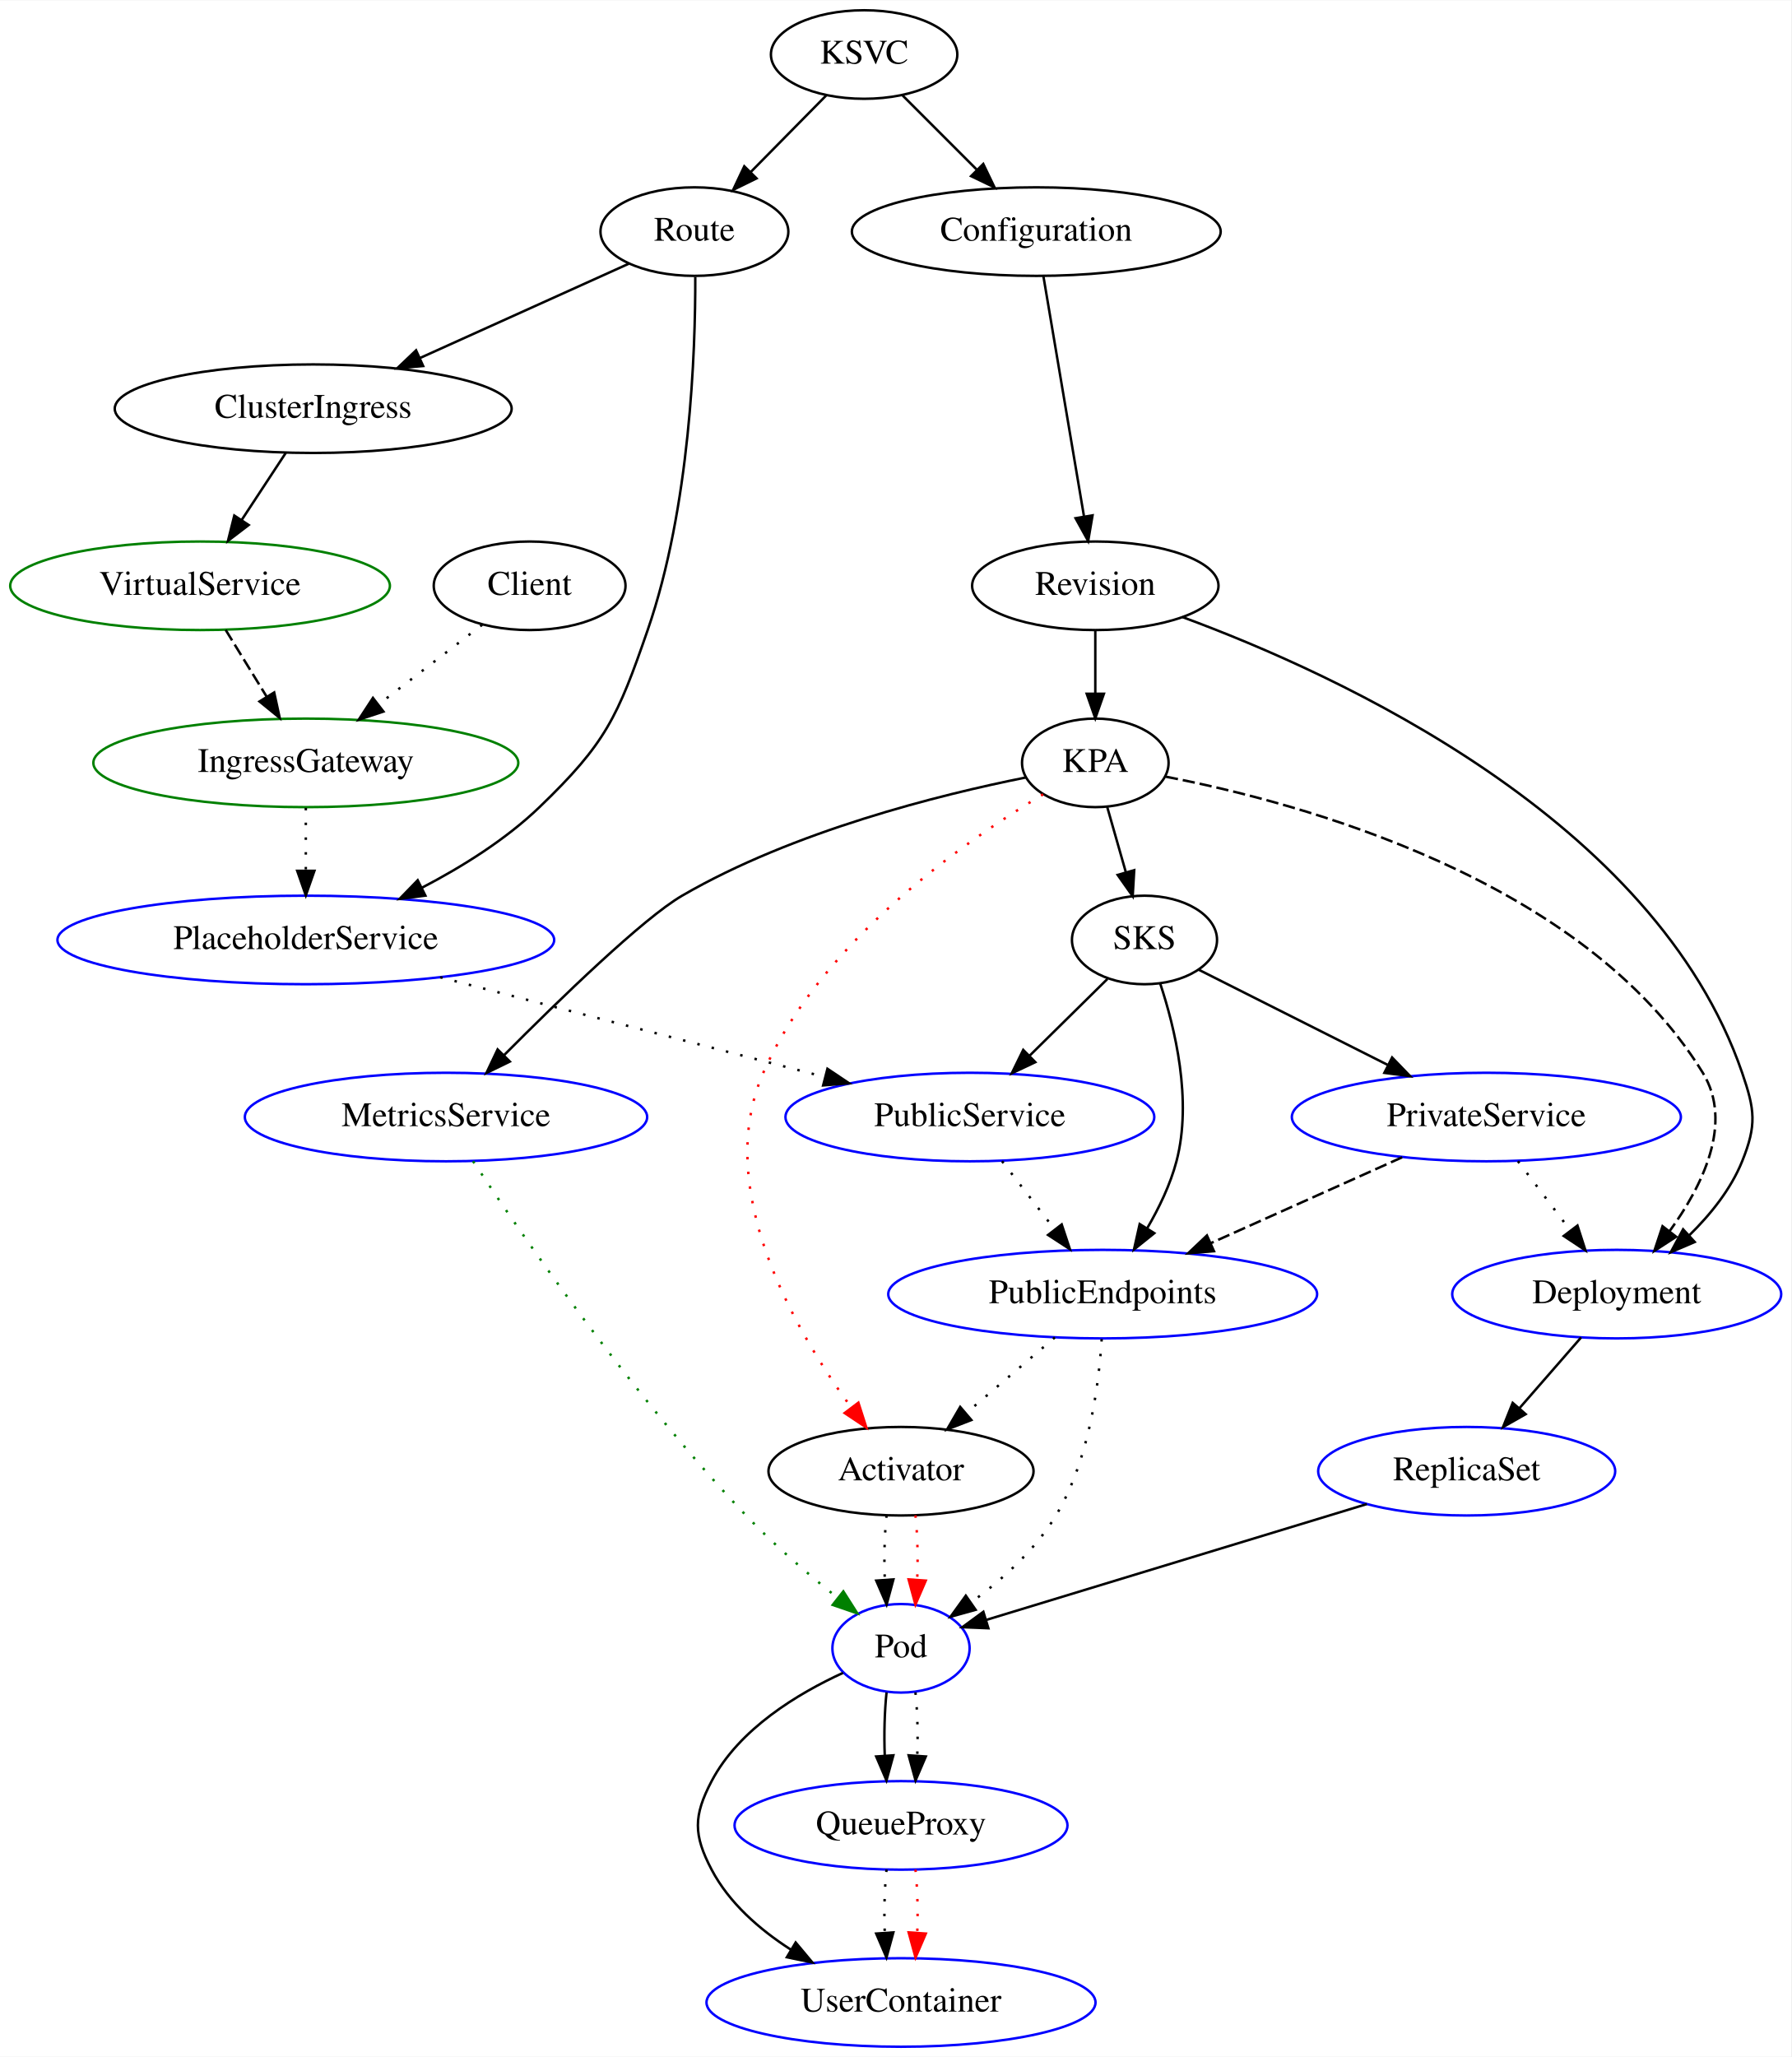
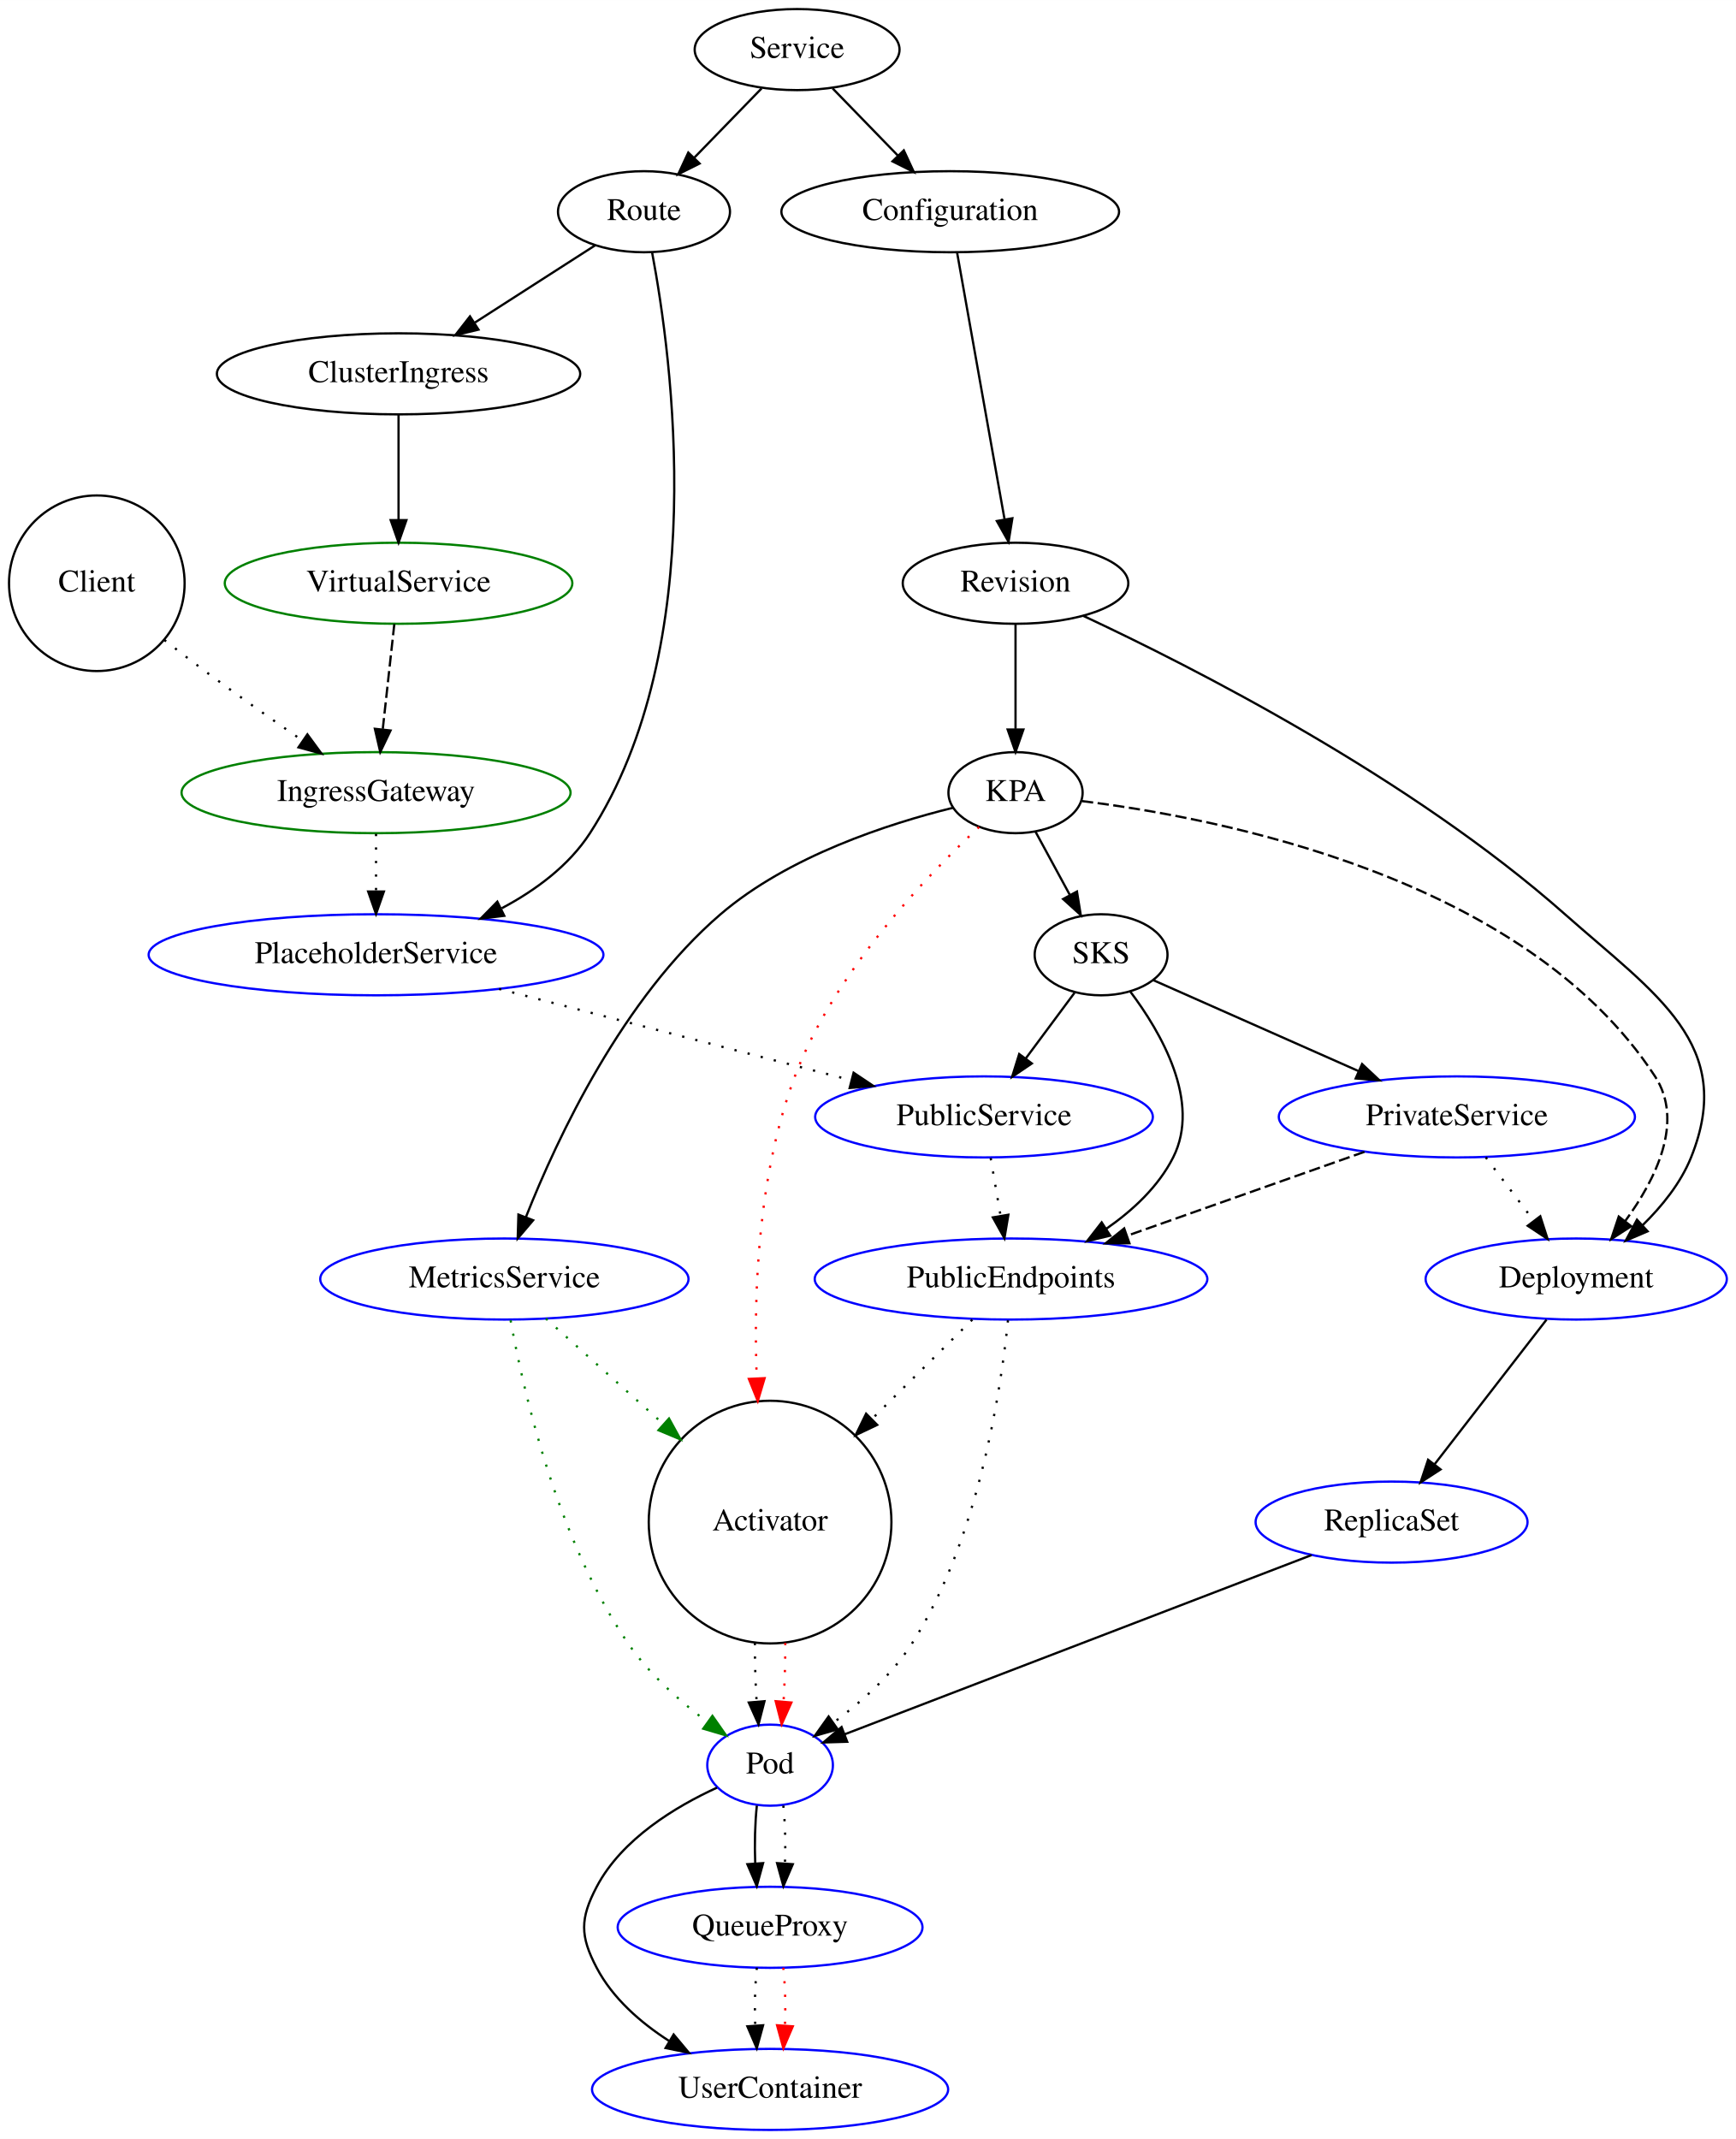
- <svg xmlns="http://www.w3.org/2000/svg" width="728pt" height="836pt" viewBox="0.00 0.00 728.29 836.00">
-   <g id="graph0" class="graph" transform="scale(1 1) rotate(0) translate(4 832)">
-     <polygon fill="white" stroke="none" points="-4,4 -4,-832 724.287,-832 724.287,4 -4,4" />
+ <svg xmlns="http://www.w3.org/2000/svg" width="771pt" height="950pt" viewBox="0.00 0.00 770.94 949.88">
+   <g id="graph0" class="graph" transform="scale(1 1) rotate(0) translate(4 945.884)">
+     <polygon fill="white" stroke="none" points="-4,4 -4,-945.884 766.941,-945.884 766.941,4 -4,4" />
    <g id="node1" class="node">
-       <ellipse fill="none" stroke="black" cx="347.343" cy="-810" rx="37.894" ry="18" />
-       <text text-anchor="middle" x="347.343" y="-806.3" font-family="Times,serif" font-size="14.00">KSVC</text>
+       <ellipse fill="none" stroke="black" cx="349.997" cy="-923.884" rx="45.492" ry="18" />
+       <text text-anchor="middle" x="349.997" y="-920.184" font-family="Times,serif" font-size="14.00">Service</text>
    </g>
    <g id="node2" class="node">
-       <ellipse fill="none" stroke="black" cx="417.343" cy="-738" rx="74.987" ry="18" />
-       <text text-anchor="middle" x="417.343" y="-734.3" font-family="Times,serif" font-size="14.00">Configuration</text>
+       <ellipse fill="none" stroke="black" cx="417.997" cy="-851.884" rx="74.987" ry="18" />
+       <text text-anchor="middle" x="417.997" y="-848.184" font-family="Times,serif" font-size="14.00">Configuration</text>
    </g>
    <g id="edge1" class="edge">
-       <path fill="none" stroke="black" d="M362.878,-793.465C371.737,-784.606 383.035,-773.308 393.042,-763.301" />
-       <polygon fill="black" stroke="black" points="395.785,-765.508 400.381,-755.962 390.835,-760.558 395.785,-765.508" />
+       <path fill="none" stroke="black" d="M365.768,-906.648C374.397,-897.765 385.25,-886.593 394.824,-876.737" />
+       <polygon fill="black" stroke="black" points="397.381,-879.128 401.838,-869.517 392.36,-874.251 397.381,-879.128" />
    </g>
    <g id="node3" class="node">
-       <ellipse fill="none" stroke="black" cx="278.343" cy="-738" rx="38.194" ry="18" />
-       <text text-anchor="middle" x="278.343" y="-734.3" font-family="Times,serif" font-size="14.00">Route</text>
+       <ellipse fill="none" stroke="black" cx="281.997" cy="-851.884" rx="38.194" ry="18" />
+       <text text-anchor="middle" x="281.997" y="-848.184" font-family="Times,serif" font-size="14.00">Route</text>
    </g>
    <g id="edge2" class="edge">
-       <path fill="none" stroke="black" d="M332.03,-793.465C322.956,-784.26 311.287,-772.421 301.147,-762.134" />
-       <polygon fill="black" stroke="black" points="303.605,-759.642 294.092,-754.977 298.619,-764.556 303.605,-759.642" />
+       <path fill="none" stroke="black" d="M334.225,-906.648C325.346,-897.508 314.112,-885.943 304.34,-875.884" />
+       <polygon fill="black" stroke="black" points="306.693,-873.283 297.215,-868.549 301.672,-878.161 306.693,-873.283" />
    </g>
    <g id="node4" class="node">
-       <ellipse fill="none" stroke="black" cx="441.343" cy="-594" rx="50.091" ry="18" />
-       <text text-anchor="middle" x="441.343" y="-590.3" font-family="Times,serif" font-size="14.00">Revision</text>
+       <ellipse fill="none" stroke="black" cx="446.997" cy="-686.887" rx="50.091" ry="18" />
+       <text text-anchor="middle" x="446.997" y="-683.187" font-family="Times,serif" font-size="14.00">Revision</text>
    </g>
    <g id="edge11" class="edge">
-       <path fill="none" stroke="black" d="M420.238,-719.871C424.328,-695.67 431.843,-651.211 436.713,-622.393" />
-       <polygon fill="black" stroke="black" points="440.222,-622.633 438.438,-612.189 433.32,-621.466 440.222,-622.633" />
+       <path fill="none" stroke="black" d="M421.045,-833.748C426.058,-805.574 436.083,-749.225 442.1,-715.407" />
+       <polygon fill="black" stroke="black" points="445.596,-715.742 443.901,-705.283 438.704,-714.516 445.596,-715.742" />
    </g>
    <g id="node9" class="node">
-       <ellipse fill="none" stroke="black" cx="123.343" cy="-666" rx="80.686" ry="18" />
-       <text text-anchor="middle" x="123.343" y="-662.3" font-family="Times,serif" font-size="14.00">ClusterIngress</text>
+       <ellipse fill="none" stroke="black" cx="172.997" cy="-779.884" rx="80.686" ry="18" />
+       <text text-anchor="middle" x="172.997" y="-776.184" font-family="Times,serif" font-size="14.00">ClusterIngress</text>
    </g>
    <g id="edge8" class="edge">
-       <path fill="none" stroke="black" d="M251.698,-724.967C228.392,-714.441 194.101,-698.955 166.825,-686.637" />
-       <polygon fill="black" stroke="black" points="168.053,-683.351 157.499,-682.425 165.172,-689.731 168.053,-683.351" />
+       <path fill="none" stroke="black" d="M260.201,-836.886C244.964,-827.101 224.316,-813.841 206.936,-802.68" />
+       <polygon fill="black" stroke="black" points="208.497,-799.523 198.192,-797.064 204.715,-805.413 208.497,-799.523" />
    </g>
    <g id="node10" class="node">
-       <ellipse fill="none" stroke="blue" cx="120.343" cy="-450" rx="100.983" ry="18" />
-       <text text-anchor="middle" x="120.343" y="-446.3" font-family="Times,serif" font-size="14.00">PlaceholderService</text>
+       <ellipse fill="none" stroke="blue" cx="162.997" cy="-521.89" rx="100.983" ry="18" />
+       <text text-anchor="middle" x="162.997" y="-518.19" font-family="Times,serif" font-size="14.00">PlaceholderService</text>
    </g>
    <g id="edge9" class="edge">
-       <path fill="none" stroke="black" d="M278.695,-719.541C278.779,-689.394 276.64,-626.006 259.343,-576 247.084,-540.558 242.382,-529.987 215.343,-504 201.556,-490.749 183.814,-479.69 167.403,-471.16" />
-       <polygon fill="black" stroke="black" points="168.965,-468.028 158.456,-466.684 165.833,-474.289 168.965,-468.028" />
+       <path fill="none" stroke="black" d="M285.62,-833.669C294.324,-787.567 311.903,-659.167 257.997,-575.89 248.648,-561.448 233.924,-550.573 218.833,-542.555" />
+       <polygon fill="black" stroke="black" points="219.952,-539.205 209.435,-537.926 216.859,-545.485 219.952,-539.205" />
    </g>
    <g id="node5" class="node">
-       <ellipse fill="none" stroke="blue" cx="653.343" cy="-306" rx="66.888" ry="18" />
-       <text text-anchor="middle" x="653.343" y="-302.3" font-family="Times,serif" font-size="14.00">Deployment</text>
+       <ellipse fill="none" stroke="blue" cx="695.997" cy="-377.89" rx="66.888" ry="18" />
+       <text text-anchor="middle" x="695.997" y="-374.19" font-family="Times,serif" font-size="14.00">Deployment</text>
    </g>
    <g id="edge3" class="edge">
-       <path fill="none" stroke="black" d="M476.759,-581.282C539.985,-557.999 668.981,-499.065 704.343,-396 709.536,-380.866 710.324,-374.84 704.343,-360 699.765,-348.641 691.46,-338.354 682.862,-329.931" />
-       <polygon fill="black" stroke="black" points="685.058,-327.196 675.317,-323.028 680.333,-332.36 685.058,-327.196" />
+       <path fill="none" stroke="black" d="M477.11,-672.393C525.638,-649.707 622.608,-600.416 690.997,-539.89 731.486,-504.056 767.207,-482.04 746.997,-431.89 742.419,-420.531 734.113,-410.245 725.515,-401.821" />
+       <polygon fill="black" stroke="black" points="727.711,-399.086 717.971,-394.918 722.986,-404.251 727.711,-399.086" />
    </g>
    <g id="node6" class="node">
-       <ellipse fill="none" stroke="black" cx="441.343" cy="-522" rx="29.795" ry="18" />
-       <text text-anchor="middle" x="441.343" y="-518.3" font-family="Times,serif" font-size="14.00">KPA</text>
+       <ellipse fill="none" stroke="black" cx="446.997" cy="-593.89" rx="29.795" ry="18" />
+       <text text-anchor="middle" x="446.997" y="-590.19" font-family="Times,serif" font-size="14.00">KPA</text>
    </g>
    <g id="edge4" class="edge">
-       <path fill="none" stroke="black" d="M441.343,-575.697C441.343,-567.983 441.343,-558.712 441.343,-550.112" />
-       <polygon fill="black" stroke="black" points="444.843,-550.104 441.343,-540.104 437.843,-550.104 444.843,-550.104" />
+       <path fill="none" stroke="black" d="M446.997,-668.771C446.997,-655.68 446.997,-637.369 446.997,-622.252" />
+       <polygon fill="black" stroke="black" points="450.497,-621.929 446.997,-611.929 443.497,-621.929 450.497,-621.929" />
    </g>
    <g id="node15" class="node">
-       <ellipse fill="none" stroke="blue" cx="592.343" cy="-234" rx="60.389" ry="18" />
-       <text text-anchor="middle" x="592.343" y="-230.3" font-family="Times,serif" font-size="14.00">ReplicaSet</text>
+       <ellipse fill="none" stroke="blue" cx="613.997" cy="-269.945" rx="60.389" ry="18" />
+       <text text-anchor="middle" x="613.997" y="-266.245" font-family="Times,serif" font-size="14.00">ReplicaSet</text>
    </g>
    <g id="edge15" class="edge">
-       <path fill="none" stroke="black" d="M638.887,-288.411C631.4,-279.82 622.111,-269.159 613.804,-259.627" />
-       <polygon fill="black" stroke="black" points="616.328,-257.196 607.119,-251.956 611.05,-261.795 616.328,-257.196" />
+       <path fill="none" stroke="black" d="M682.822,-359.868C669.353,-342.467 648.3,-315.265 633.023,-295.527" />
+       <polygon fill="black" stroke="black" points="635.757,-293.341 626.868,-287.576 630.221,-297.626 635.757,-293.341" />
    </g>
    <g id="edge7" class="edge">
-       <path fill="none" stroke="black" stroke-dasharray="5,2" d="M470.032,-516.372C524.047,-505.94 639.769,-475.022 688.343,-396 700.859,-375.638 688.232,-350.034 674.781,-331.522" />
-       <polygon fill="black" stroke="black" points="677.514,-329.334 668.631,-323.56 671.974,-333.613 677.514,-329.334" />
+       <path fill="none" stroke="black" stroke-dasharray="5,2" d="M476.516,-590.139C536.783,-582.748 673.155,-556.545 730.997,-467.89 744.057,-447.873 731.362,-422.226 717.747,-403.61" />
+       <polygon fill="black" stroke="black" points="720.418,-401.343 711.517,-395.597 714.892,-405.64 720.418,-401.343" />
    </g>
    <g id="node7" class="node">
-       <ellipse fill="none" stroke="black" cx="461.343" cy="-450" rx="29.497" ry="18" />
-       <text text-anchor="middle" x="461.343" y="-446.3" font-family="Times,serif" font-size="14.00">SKS</text>
+       <ellipse fill="none" stroke="black" cx="484.997" cy="-521.89" rx="29.497" ry="18" />
+       <text text-anchor="middle" x="484.997" y="-518.19" font-family="Times,serif" font-size="14.00">SKS</text>
    </g>
    <g id="edge5" class="edge">
-       <path fill="none" stroke="black" d="M446.185,-504.055C448.445,-496.145 451.189,-486.54 453.718,-477.688" />
-       <polygon fill="black" stroke="black" points="457.164,-478.366 456.546,-467.789 450.434,-476.443 457.164,-478.366" />
+       <path fill="none" stroke="black" d="M455.81,-576.655C460.348,-568.295 465.988,-557.906 471.096,-548.496" />
+       <polygon fill="black" stroke="black" points="474.272,-549.982 475.967,-539.524 468.12,-546.643 474.272,-549.982" />
    </g>
    <g id="node8" class="node">
-       <ellipse fill="none" stroke="blue" cx="177.343" cy="-378" rx="81.786" ry="18" />
-       <text text-anchor="middle" x="177.343" y="-374.3" font-family="Times,serif" font-size="14.00">MetricsService</text>
+       <ellipse fill="none" stroke="blue" cx="219.997" cy="-377.89" rx="81.786" ry="18" />
+       <text text-anchor="middle" x="219.997" y="-374.19" font-family="Times,serif" font-size="14.00">MetricsService</text>
    </g>
    <g id="edge6" class="edge">
-       <path fill="none" stroke="black" d="M413.032,-516.044C378.326,-509.102 318.556,-494.284 273.343,-468 257.564,-458.827 223.795,-426.13 200.822,-403.039" />
-       <polygon fill="black" stroke="black" points="203.3,-400.567 193.778,-395.921 198.324,-405.491 203.3,-400.567" />
+       <path fill="none" stroke="black" d="M419.185,-587.165C390.614,-580.113 346.169,-565.761 315.997,-539.89 272.599,-502.681 243.558,-440.732 229.604,-405.513" />
+       <polygon fill="black" stroke="black" points="232.77,-403.993 225.914,-395.915 226.236,-406.505 232.77,-403.993" />
    </g>
    <g id="node21" class="node">
-       <ellipse fill="none" stroke="black" cx="362.343" cy="-234" rx="53.891" ry="18" />
-       <text text-anchor="middle" x="362.343" y="-230.3" font-family="Times,serif" font-size="14.00">Activator</text>
+       <ellipse fill="none" stroke="black" cx="337.997" cy="-269.945" rx="53.891" ry="53.891" />
+       <text text-anchor="middle" x="337.997" y="-266.245" font-family="Times,serif" font-size="14.00">Activator</text>
    </g>
    <g id="edge31" class="edge">
-       <path fill="none" stroke="red" stroke-dasharray="1,5" d="M420.12,-509.215C388.354,-490.2 329.682,-449.417 306.343,-396 285.874,-349.151 318.534,-292.213 341.938,-260.138" />
-       <polygon fill="red" stroke="red" points="345.015,-261.871 348.242,-251.779 339.426,-257.656 345.015,-261.871" />
+       <path fill="none" stroke="red" stroke-dasharray="1,5" d="M430.841,-578.662C407.838,-557.267 366.498,-514.339 348.997,-467.89 332.89,-425.145 330.582,-373.475 332.065,-333.787" />
+       <polygon fill="red" stroke="red" points="335.565,-333.859 332.532,-323.708 328.573,-333.535 335.565,-333.859" />
    </g>
    <g id="node12" class="node">
-       <ellipse fill="none" stroke="blue" cx="390.343" cy="-378" rx="74.987" ry="18" />
-       <text text-anchor="middle" x="390.343" y="-374.3" font-family="Times,serif" font-size="14.00">PublicService</text>
+       <ellipse fill="none" stroke="blue" cx="432.997" cy="-449.89" rx="74.987" ry="18" />
+       <text text-anchor="middle" x="432.997" y="-446.19" font-family="Times,serif" font-size="14.00">PublicService</text>
    </g>
    <g id="edge12" class="edge">
-       <path fill="none" stroke="black" d="M446.286,-434.155C437.114,-425.112 425.181,-413.347 414.693,-403.007" />
-       <polygon fill="black" stroke="black" points="416.95,-400.317 407.372,-395.789 412.036,-405.302 416.95,-400.317" />
+       <path fill="none" stroke="black" d="M473.197,-505.006C466.8,-496.395 458.749,-485.558 451.536,-475.847" />
+       <polygon fill="black" stroke="black" points="454.247,-473.628 445.475,-467.688 448.628,-477.802 454.247,-473.628" />
    </g>
    <g id="node13" class="node">
-       <ellipse fill="none" stroke="blue" cx="444.343" cy="-306" rx="87.185" ry="18" />
-       <text text-anchor="middle" x="444.343" y="-302.3" font-family="Times,serif" font-size="14.00">PublicEndpoints</text>
+       <ellipse fill="none" stroke="blue" cx="444.997" cy="-377.89" rx="87.185" ry="18" />
+       <text text-anchor="middle" x="444.997" y="-374.19" font-family="Times,serif" font-size="14.00">PublicEndpoints</text>
    </g>
    <g id="edge13" class="edge">
-       <path fill="none" stroke="black" d="M467.7,-432.374C473.696,-414.325 480.866,-384.765 474.343,-360 471.851,-350.539 467.241,-340.993 462.37,-332.66" />
-       <polygon fill="black" stroke="black" points="465.329,-330.79 457.07,-324.155 459.388,-334.493 465.329,-330.79" />
+       <path fill="none" stroke="black" d="M497.91,-505.62C511.561,-487.509 529.517,-456.655 516.997,-431.89 510.459,-418.961 499.117,-408.414 487.343,-400.231" />
+       <polygon fill="black" stroke="black" points="489.056,-397.171 478.755,-394.69 485.26,-403.052 489.056,-397.171" />
    </g>
    <g id="node14" class="node">
-       <ellipse fill="none" stroke="blue" cx="600.343" cy="-378" rx="79.087" ry="18" />
-       <text text-anchor="middle" x="600.343" y="-374.3" font-family="Times,serif" font-size="14.00">PrivateService</text>
+       <ellipse fill="none" stroke="blue" cx="642.997" cy="-449.89" rx="79.087" ry="18" />
+       <text text-anchor="middle" x="642.997" y="-446.19" font-family="Times,serif" font-size="14.00">PrivateService</text>
    </g>
    <g id="edge14" class="edge">
-       <path fill="none" stroke="black" d="M483.368,-437.908C503.936,-427.551 535.129,-411.842 560.132,-399.25" />
-       <polygon fill="black" stroke="black" points="562.019,-402.219 569.377,-394.595 558.871,-395.967 562.019,-402.219" />
+       <path fill="none" stroke="black" d="M507.971,-510.712C531.835,-500.139 569.751,-483.341 599.338,-470.233" />
+       <polygon fill="black" stroke="black" points="600.897,-473.37 608.622,-466.119 598.062,-466.97 600.897,-473.37" />
    </g>
    <g id="node16" class="node">
-       <ellipse fill="none" stroke="blue" cx="362.343" cy="-162" rx="27.895" ry="18" />
-       <text text-anchor="middle" x="362.343" y="-158.3" font-family="Times,serif" font-size="14.00">Pod</text>
+       <ellipse fill="none" stroke="blue" cx="337.997" cy="-162" rx="27.895" ry="18" />
+       <text text-anchor="middle" x="337.997" y="-158.3" font-family="Times,serif" font-size="14.00">Pod</text>
    </g>
    <g id="edge34" class="edge">
-       <path fill="none" stroke="green" stroke-dasharray="1,5" d="M188.336,-360.046C208.473,-329.591 253.442,-264.301 299.343,-216 310.673,-204.078 324.546,-192.165 336.387,-182.662" />
-       <polygon fill="green" stroke="green" points="338.896,-185.141 344.585,-176.203 334.564,-179.643 338.896,-185.141" />
+       <path fill="none" stroke="green" stroke-dasharray="1,5" d="M222.76,-359.551C228.362,-328.487 243.309,-262.278 274.997,-216 284.313,-202.393 298.028,-190.286 310.285,-181.091" />
+       <polygon fill="green" stroke="green" points="312.391,-183.887 318.466,-175.207 308.304,-178.204 312.391,-183.887" />
+     </g>
+     <g id="edge35" class="edge">
+       <path fill="none" stroke="green" stroke-dasharray="1,5" d="M238.434,-360.336C252.386,-347.809 272.204,-330.016 290.49,-313.598" />
+       <polygon fill="green" stroke="green" points="293.109,-315.951 298.212,-306.666 288.432,-310.742 293.109,-315.951" />
    </g>
    <g id="node11" class="node">
-       <ellipse fill="none" stroke="green" cx="77.343" cy="-594" rx="77.187" ry="18" />
-       <text text-anchor="middle" x="77.343" y="-590.3" font-family="Times,serif" font-size="14.00">VirtualService</text>
+       <ellipse fill="none" stroke="green" cx="172.997" cy="-686.887" rx="77.187" ry="18" />
+       <text text-anchor="middle" x="172.997" y="-683.187" font-family="Times,serif" font-size="14.00">VirtualService</text>
    </g>
    <g id="edge10" class="edge">
-       <path fill="none" stroke="black" d="M112.208,-648.055C106.808,-639.837 100.206,-629.791 94.205,-620.66" />
-       <polygon fill="black" stroke="black" points="97.112,-618.71 88.695,-612.275 91.262,-622.555 97.112,-618.71" />
+       <path fill="none" stroke="black" d="M172.997,-761.768C172.997,-748.677 172.997,-730.366 172.997,-715.249" />
+       <polygon fill="black" stroke="black" points="176.497,-714.926 172.997,-704.926 169.497,-714.926 176.497,-714.926" />
    </g>
    <g id="edge23" class="edge">
-       <path fill="none" stroke="black" stroke-dasharray="1,5" d="M174.982,-434.834C220.346,-423.073 284.745,-406.377 331.29,-394.31" />
-       <polygon fill="black" stroke="black" points="332.431,-397.63 341.233,-391.732 330.675,-390.854 332.431,-397.63" />
+       <path fill="none" stroke="black" stroke-dasharray="1,5" d="M217.635,-506.725C262.999,-494.964 327.398,-478.268 373.943,-466.2" />
+       <polygon fill="black" stroke="black" points="375.085,-469.52 383.886,-463.623 373.328,-462.744 375.085,-469.52" />
    </g>
    <g id="node19" class="node">
-       <ellipse fill="none" stroke="green" cx="120.343" cy="-522" rx="86.385" ry="18" />
-       <text text-anchor="middle" x="120.343" y="-518.3" font-family="Times,serif" font-size="14.00">IngressGateway</text>
+       <ellipse fill="none" stroke="green" cx="162.997" cy="-593.89" rx="86.385" ry="18" />
+       <text text-anchor="middle" x="162.997" y="-590.19" font-family="Times,serif" font-size="14.00">IngressGateway</text>
    </g>
    <g id="edge19" class="edge">
-       <path fill="none" stroke="black" stroke-dasharray="5,2" d="M87.752,-576.055C92.748,-567.922 98.844,-557.998 104.407,-548.943" />
-       <polygon fill="black" stroke="black" points="107.479,-550.628 109.731,-540.275 101.515,-546.964 107.479,-550.628" />
+       <path fill="none" stroke="black" stroke-dasharray="5,2" d="M171.116,-668.771C169.677,-655.68 167.665,-637.369 166.003,-622.252" />
+       <polygon fill="black" stroke="black" points="169.441,-621.487 164.869,-611.929 162.482,-622.252 169.441,-621.487" />
    </g>
    <g id="edge24" class="edge">
-       <path fill="none" stroke="black" stroke-dasharray="1,5" d="M403.415,-360.055C409.82,-351.753 417.664,-341.584 424.766,-332.378" />
-       <polygon fill="black" stroke="black" points="427.68,-334.331 431.016,-324.275 422.137,-330.055 427.68,-334.331" />
+       <path fill="none" stroke="black" stroke-dasharray="1,5" d="M435.963,-431.587C437.285,-423.873 438.874,-414.603 440.349,-406.003" />
+       <polygon fill="black" stroke="black" points="443.824,-406.442 442.064,-395.995 436.925,-405.26 443.824,-406.442" />
    </g>
    <g id="edge25" class="edge">
-       <path fill="none" stroke="black" stroke-dasharray="1,5" d="M443.936,-287.729C442.779,-268.861 438.765,-238.348 425.343,-216 416.853,-201.863 403.219,-189.704 390.802,-180.611" />
-       <polygon fill="black" stroke="black" points="392.686,-177.658 382.479,-174.819 388.688,-183.403 392.686,-177.658" />
+       <path fill="none" stroke="black" stroke-dasharray="1,5" d="M443.644,-359.564C440.523,-328.523 430.649,-262.346 400.997,-216 392.109,-202.109 378.436,-189.974 366.097,-180.833" />
+       <polygon fill="black" stroke="black" points="368.028,-177.913 357.842,-174.999 363.988,-183.629 368.028,-177.913" />
    </g>
    <g id="edge26" class="edge">
-       <path fill="none" stroke="black" stroke-dasharray="1,5" d="M424.91,-288.411C414.136,-279.213 400.583,-267.644 388.849,-257.627" />
-       <polygon fill="black" stroke="black" points="390.95,-254.819 381.072,-250.988 386.405,-260.143 390.95,-254.819" />
+       <path fill="none" stroke="black" stroke-dasharray="1,5" d="M427.805,-359.868C415.715,-347.898 398.941,-331.289 383.159,-315.663" />
+       <polygon fill="black" stroke="black" points="385.567,-313.121 375.998,-308.573 380.642,-318.096 385.567,-313.121" />
    </g>
    <g id="edge30" class="edge">
-       <path fill="none" stroke="black" stroke-dasharray="1,5" d="M613.173,-360.055C619.553,-351.629 627.388,-341.28 634.44,-331.966" />
-       <polygon fill="black" stroke="black" points="637.385,-333.874 640.631,-323.789 631.805,-329.649 637.385,-333.874" />
+       <path fill="none" stroke="black" stroke-dasharray="1,5" d="M655.826,-431.945C662.206,-423.519 670.042,-413.17 677.094,-403.857" />
+       <polygon fill="black" stroke="black" points="680.039,-405.765 683.285,-395.679 674.458,-401.539 680.039,-405.765" />
    </g>
    <g id="edge20" class="edge">
-       <path fill="none" stroke="black" stroke-dasharray="5,2" d="M566.108,-361.638C543.204,-351.361 512.855,-337.743 488.186,-326.673" />
-       <polygon fill="black" stroke="black" points="489.594,-323.469 479.037,-322.568 486.728,-329.855 489.594,-323.469" />
+       <path fill="none" stroke="black" stroke-dasharray="5,2" d="M601.971,-434.386C571.351,-423.561 529.308,-408.698 496.439,-397.077" />
+       <polygon fill="black" stroke="black" points="497.588,-393.771 486.993,-393.738 495.254,-400.371 497.588,-393.771" />
    </g>
    <g id="edge16" class="edge">
-       <path fill="none" stroke="black" d="M551.753,-220.647C507.791,-207.267 438.404,-186.149 396.937,-173.529" />
-       <polygon fill="black" stroke="black" points="397.865,-170.153 387.279,-170.589 395.827,-176.849 397.865,-170.153" />
+       <path fill="none" stroke="black" d="M578.479,-255.312C524.726,-234.678 423.447,-195.801 371.136,-175.721" />
+       <polygon fill="black" stroke="black" points="372.248,-172.399 361.658,-172.083 369.739,-178.934 372.248,-172.399" />
    </g>
    <g id="node17" class="node">
-       <ellipse fill="none" stroke="blue" cx="362.343" cy="-18" rx="79.087" ry="18" />
-       <text text-anchor="middle" x="362.343" y="-14.3" font-family="Times,serif" font-size="14.00">UserContainer</text>
+       <ellipse fill="none" stroke="blue" cx="337.997" cy="-18" rx="79.087" ry="18" />
+       <text text-anchor="middle" x="337.997" y="-14.3" font-family="Times,serif" font-size="14.00">UserContainer</text>
    </g>
    <g id="edge17" class="edge">
-       <path fill="none" stroke="black" d="M338.76,-152.012C320.508,-143.652 296.519,-129.26 285.343,-108 277.898,-93.838 277.898,-86.162 285.343,-72 292.46,-58.461 304.774,-47.708 317.493,-39.523" />
-       <polygon fill="black" stroke="black" points="319.51,-42.395 326.304,-34.265 315.923,-36.384 319.51,-42.395" />
+       <path fill="none" stroke="black" d="M314.414,-152.012C296.162,-143.652 272.172,-129.26 260.997,-108 253.552,-93.838 253.552,-86.162 260.997,-72 268.114,-58.461 280.427,-47.708 293.146,-39.523" />
+       <polygon fill="black" stroke="black" points="295.164,-42.395 301.958,-34.265 291.577,-36.384 295.164,-42.395" />
    </g>
    <g id="node18" class="node">
-       <ellipse fill="none" stroke="blue" cx="362.343" cy="-90" rx="67.688" ry="18" />
-       <text text-anchor="middle" x="362.343" y="-86.3" font-family="Times,serif" font-size="14.00">QueueProxy</text>
+       <ellipse fill="none" stroke="blue" cx="337.997" cy="-90" rx="67.688" ry="18" />
+       <text text-anchor="middle" x="337.997" y="-86.3" font-family="Times,serif" font-size="14.00">QueueProxy</text>
    </g>
    <g id="edge18" class="edge">
-       <path fill="none" stroke="black" d="M356.465,-144.055C355.647,-136.346 355.405,-127.027 355.738,-118.364" />
-       <polygon fill="black" stroke="black" points="359.237,-118.491 356.43,-108.275 352.254,-118.012 359.237,-118.491" />
+       <path fill="none" stroke="black" d="M332.118,-144.055C331.3,-136.346 331.058,-127.027 331.391,-118.364" />
+       <polygon fill="black" stroke="black" points="334.891,-118.491 332.084,-108.275 327.907,-118.012 334.891,-118.491" />
    </g>
    <g id="edge28" class="edge">
-       <path fill="none" stroke="black" stroke-dasharray="1,5" d="M368.221,-144.055C369.039,-136.346 369.282,-127.027 368.948,-118.364" />
-       <polygon fill="black" stroke="black" points="372.432,-118.012 368.256,-108.275 365.449,-118.491 372.432,-118.012" />
+       <path fill="none" stroke="black" stroke-dasharray="1,5" d="M343.875,-144.055C344.693,-136.346 344.935,-127.027 344.602,-118.364" />
+       <polygon fill="black" stroke="black" points="348.086,-118.012 343.909,-108.275 341.102,-118.491 348.086,-118.012" />
    </g>
    <g id="edge29" class="edge">
-       <path fill="none" stroke="black" stroke-dasharray="1,5" d="M356.465,-72.055C355.647,-64.346 355.405,-55.027 355.738,-46.364" />
-       <polygon fill="black" stroke="black" points="359.237,-46.492 356.43,-36.275 352.254,-46.012 359.237,-46.492" />
+       <path fill="none" stroke="black" stroke-dasharray="1,5" d="M332.118,-72.055C331.3,-64.346 331.058,-55.027 331.391,-46.364" />
+       <polygon fill="black" stroke="black" points="334.891,-46.492 332.084,-36.275 327.907,-46.012 334.891,-46.492" />
    </g>
    <g id="edge33" class="edge">
-       <path fill="none" stroke="red" stroke-dasharray="1,5" d="M368.221,-72.055C369.039,-64.346 369.282,-55.027 368.948,-46.364" />
-       <polygon fill="red" stroke="red" points="372.432,-46.012 368.256,-36.275 365.449,-46.492 372.432,-46.012" />
+       <path fill="none" stroke="red" stroke-dasharray="1,5" d="M343.875,-72.055C344.693,-64.346 344.935,-55.027 344.602,-46.364" />
+       <polygon fill="red" stroke="red" points="348.086,-46.012 343.909,-36.275 341.102,-46.492 348.086,-46.012" />
    </g>
    <g id="edge22" class="edge">
-       <path fill="none" stroke="black" stroke-dasharray="1,5" d="M120.343,-503.697C120.343,-495.983 120.343,-486.712 120.343,-478.112" />
-       <polygon fill="black" stroke="black" points="123.843,-478.104 120.343,-468.104 116.843,-478.104 123.843,-478.104" />
+       <path fill="none" stroke="black" stroke-dasharray="1,5" d="M162.997,-575.587C162.997,-567.873 162.997,-558.603 162.997,-550.003" />
+       <polygon fill="black" stroke="black" points="166.497,-549.995 162.997,-539.995 159.497,-549.995 166.497,-549.995" />
    </g>
    <g id="node20" class="node">
-       <ellipse fill="none" stroke="black" cx="211.343" cy="-594" rx="38.993" ry="18" />
-       <text text-anchor="middle" x="211.343" y="-590.3" font-family="Times,serif" font-size="14.00">Client</text>
+       <ellipse fill="none" stroke="black" cx="38.996" cy="-686.887" rx="38.993" ry="38.993" />
+       <text text-anchor="middle" x="38.996" y="-683.187" font-family="Times,serif" font-size="14.00">Client</text>
    </g>
    <g id="edge21" class="edge">
-       <path fill="none" stroke="black" stroke-dasharray="1,5" d="M192.044,-578.155C179.861,-568.783 163.874,-556.486 150.089,-545.882" />
-       <polygon fill="black" stroke="black" points="151.904,-542.862 141.844,-539.539 147.636,-548.41 151.904,-542.862" />
+       <path fill="none" stroke="black" stroke-dasharray="1,5" d="M68.994,-661.687C74.911,-657.043 81.111,-652.266 86.996,-647.89 100.975,-637.499 116.725,-626.416 130.248,-617.085" />
+       <polygon fill="black" stroke="black" points="132.509,-619.778 138.771,-611.232 128.547,-614.008 132.509,-619.778" />
    </g>
    <g id="edge27" class="edge">
-       <path fill="none" stroke="black" stroke-dasharray="1,5" d="M356.465,-216.055C355.635,-208.231 355.397,-198.748 355.753,-189.977" />
-       <polygon fill="black" stroke="black" points="359.26,-190.013 356.482,-179.789 352.277,-189.514 359.26,-190.013" />
+       <path fill="none" stroke="black" stroke-dasharray="1,5" d="M331.247,-216.283C331.241,-207.286 331.494,-198.276 332.008,-190.294" />
+       <polygon fill="black" stroke="black" points="335.511,-190.402 332.869,-180.142 328.536,-189.81 335.511,-190.402" />
    </g>
    <g id="edge32" class="edge">
-       <path fill="none" stroke="red" stroke-dasharray="1,5" d="M368.221,-216.055C369.052,-208.231 369.289,-198.748 368.933,-189.977" />
-       <polygon fill="red" stroke="red" points="372.409,-189.514 368.205,-179.789 365.427,-190.013 372.409,-189.514" />
+       <path fill="none" stroke="red" stroke-dasharray="1,5" d="M344.746,-216.283C344.752,-207.286 344.499,-198.276 343.985,-190.294" />
+       <polygon fill="red" stroke="red" points="347.457,-189.81 343.125,-180.142 340.482,-190.402 347.457,-189.81" />
    </g>
  </g>
</svg>
